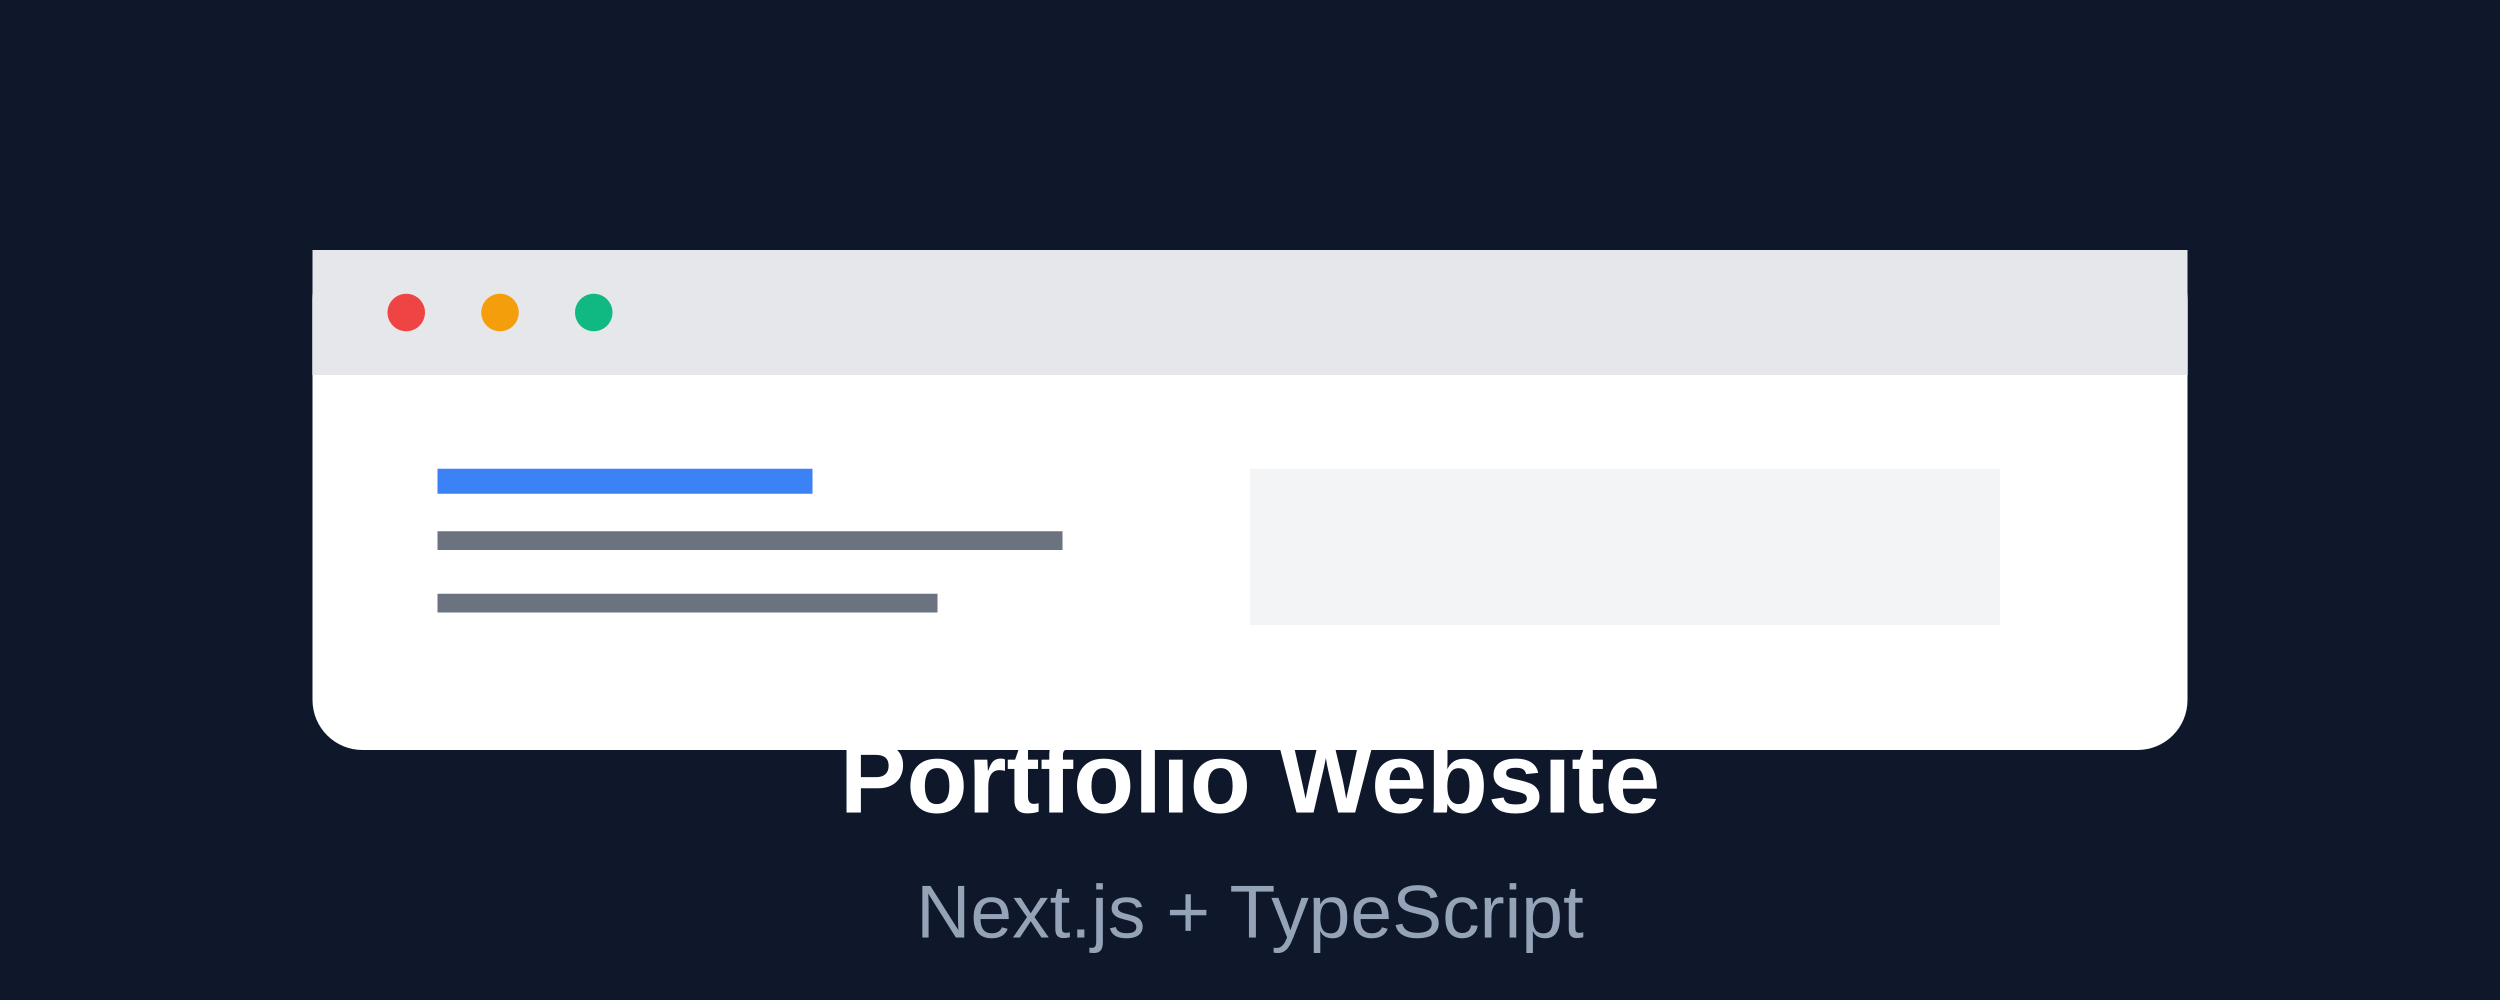
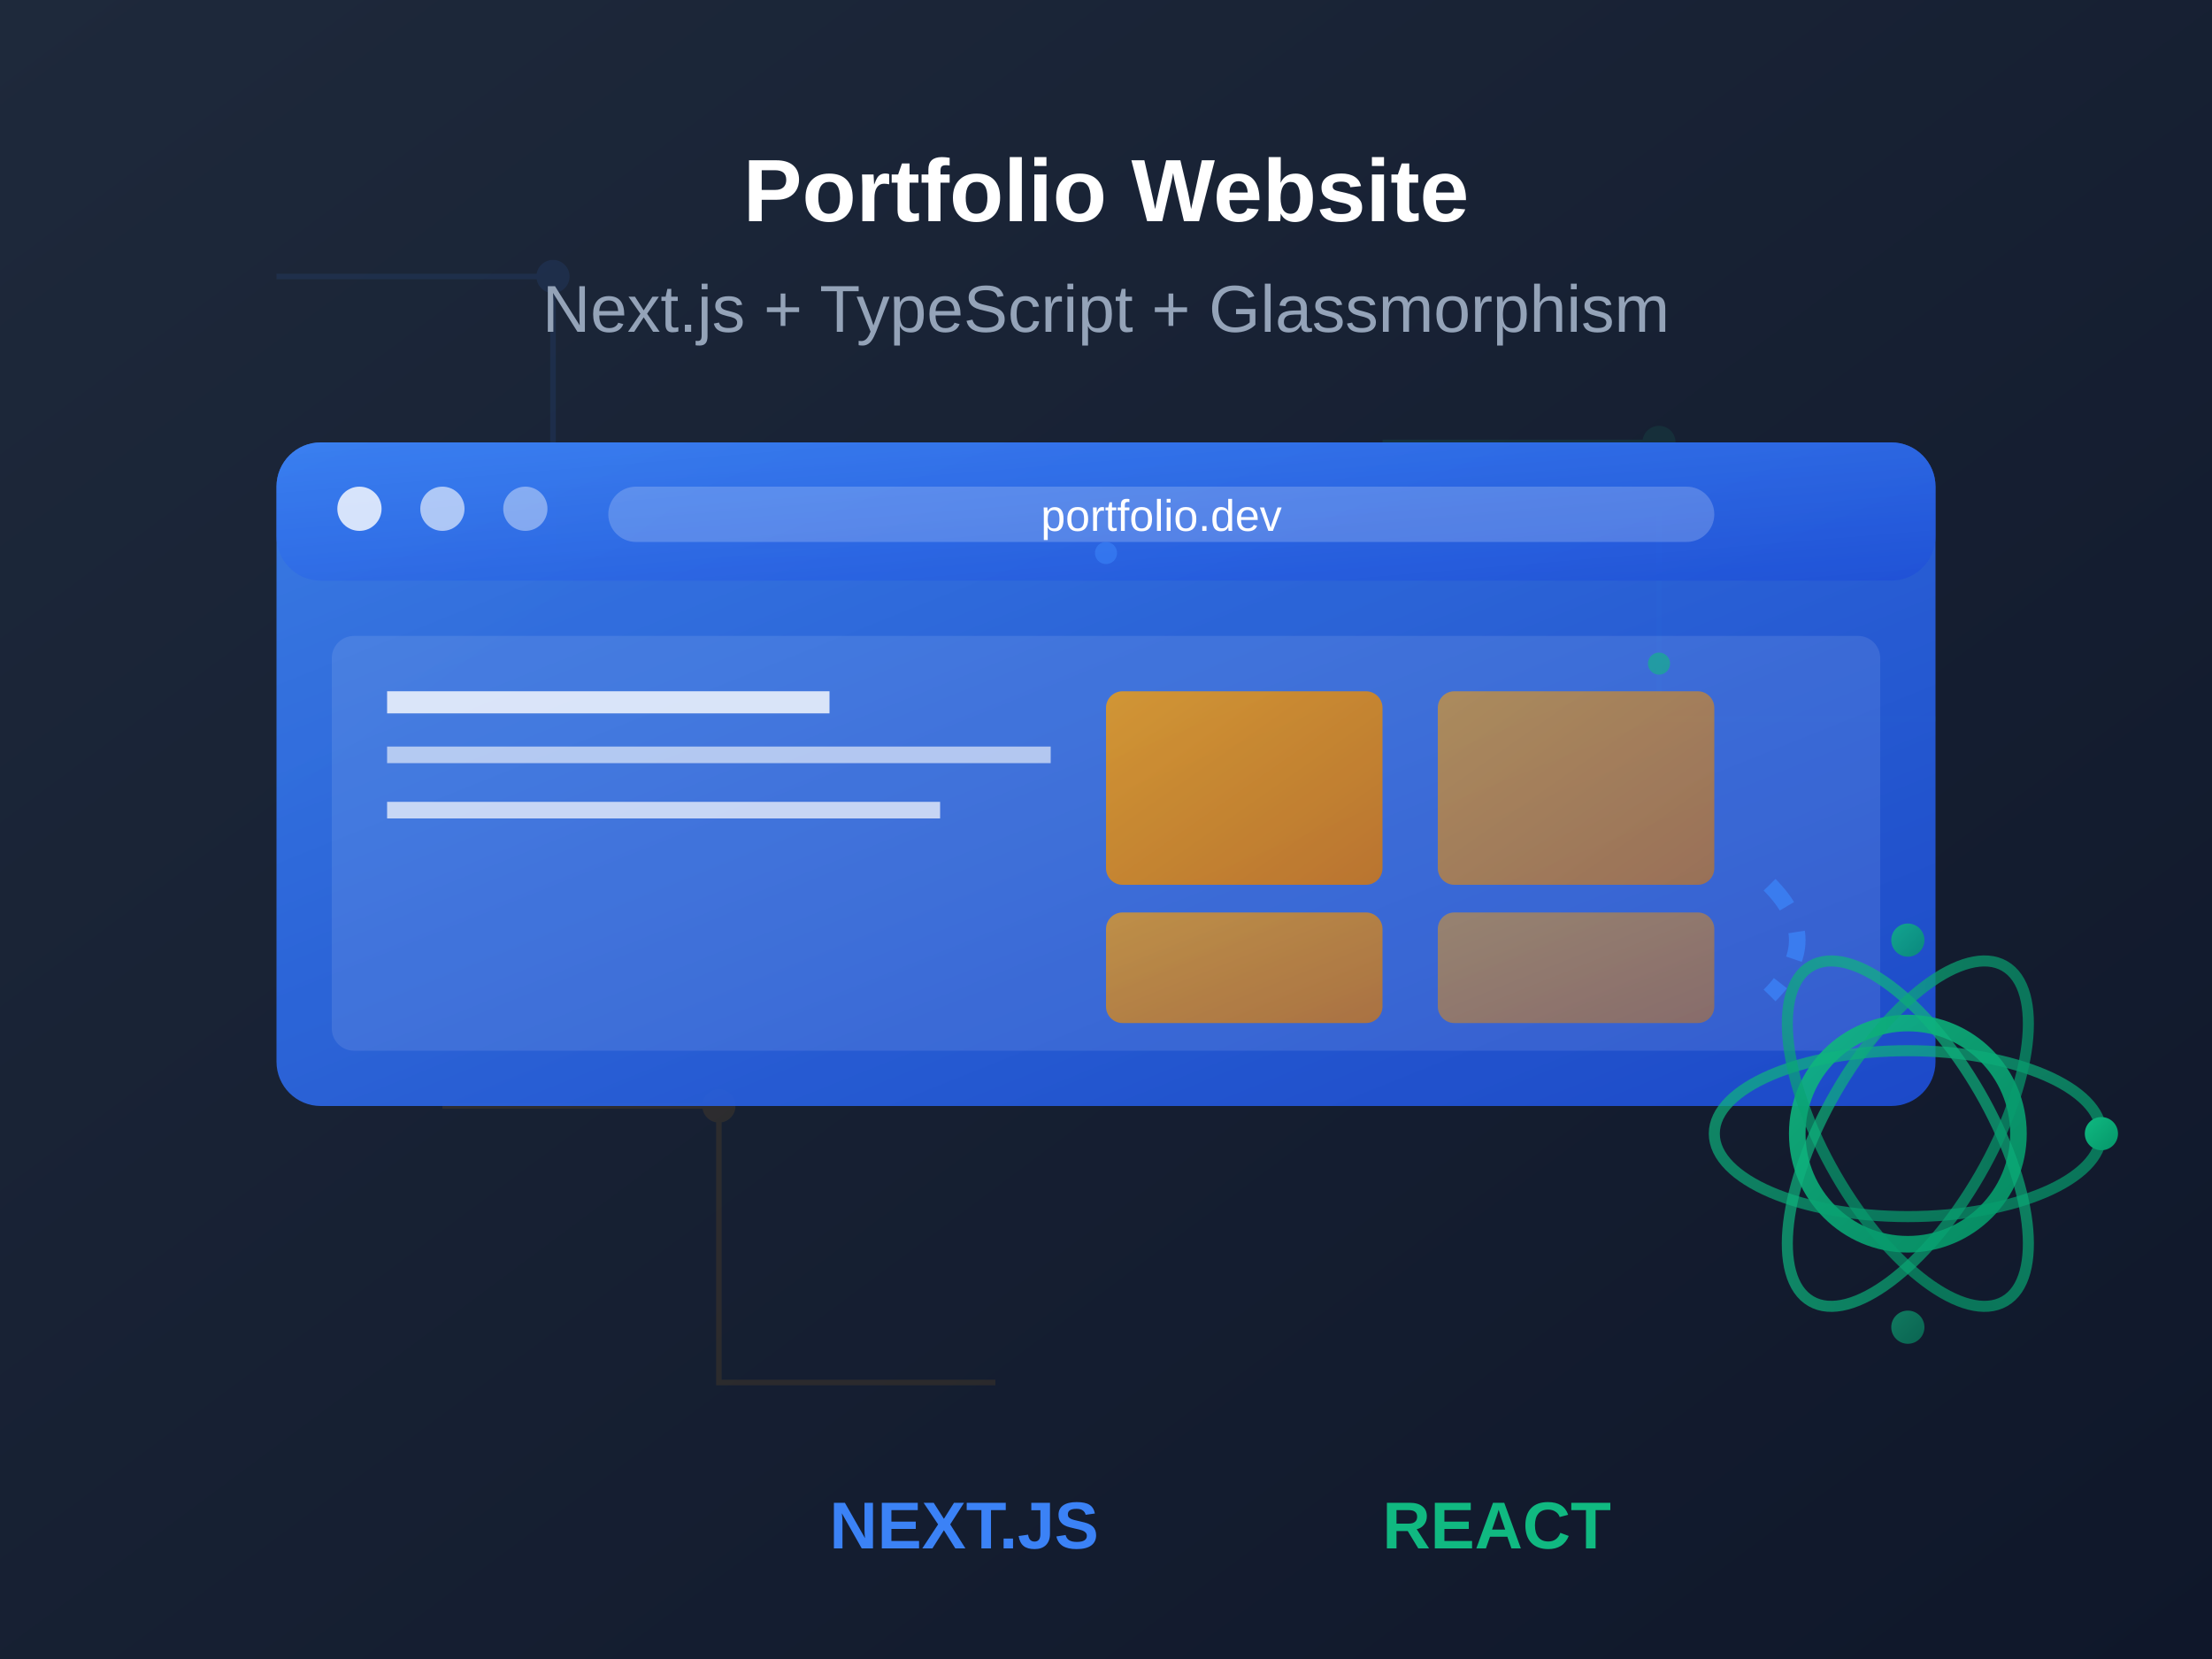
- <svg xmlns="http://www.w3.org/2000/svg" width="400" height="160">
-   <rect width="400" height="160" fill="#0f172a" />
-   <rect x="50" y="40" width="300" height="80" fill="#ffffff" rx="8" />
-   <rect x="50" y="40" width="300" height="20" fill="#e5e7eb" rx="8 8 0 0" />
-   <circle cx="65" cy="50" r="3" fill="#ef4444" />
-   <circle cx="80" cy="50" r="3" fill="#f59e0b" />
-   <circle cx="95" cy="50" r="3" fill="#10b981" />
-   <rect x="70" y="75" width="60" height="4" fill="#3b82f6" />
-   <rect x="70" y="85" width="100" height="3" fill="#6b7280" />
-   <rect x="70" y="95" width="80" height="3" fill="#6b7280" />
-   <rect x="200" y="75" width="120" height="25" fill="#f3f4f6" />
-   <text x="200" y="130" text-anchor="middle" fill="#ffffff" font-family="Arial, sans-serif" font-size="16" font-weight="bold">Portfolio Website</text>
-   <text x="200" y="150" text-anchor="middle" fill="#94a3b8" font-family="Arial, sans-serif" font-size="12">Next.js + TypeScript</text>
+ <svg xmlns="http://www.w3.org/2000/svg" width="400" height="300" viewBox="0 0 400 300" fill="none">
+   <rect width="400" height="300" fill="#0F172A" />
+   <defs>
+     <linearGradient id="bgGradient" x1="0%" y1="0%" x2="100%" y2="100%">
+       <stop offset="0%" style="stop-color:#1E293B;stop-opacity:1" />
+       <stop offset="100%" style="stop-color:#0F172A;stop-opacity:1" />
+     </linearGradient>
+     <linearGradient id="browserGradient" x1="0%" y1="0%" x2="100%" y2="100%">
+       <stop offset="0%" style="stop-color:#3B82F6;stop-opacity:1" />
+       <stop offset="100%" style="stop-color:#1D4ED8;stop-opacity:1" />
+     </linearGradient>
+     <linearGradient id="reactGradient" x1="0%" y1="0%" x2="100%" y2="100%">
+       <stop offset="0%" style="stop-color:#10B981;stop-opacity:1" />
+       <stop offset="100%" style="stop-color:#059669;stop-opacity:1" />
+     </linearGradient>
+     <linearGradient id="contentGradient" x1="0%" y1="0%" x2="100%" y2="100%">
+       <stop offset="0%" style="stop-color:#F59E0B;stop-opacity:1" />
+       <stop offset="100%" style="stop-color:#D97706;stop-opacity:1" />
+     </linearGradient>
+   </defs>
+   <rect width="400" height="300" fill="url(#bgGradient)" />
+   <g opacity="0.1">
+     <path d="M50 50 L100 50 L100 100 L150 100" stroke="#3B82F6" stroke-width="1" fill="none" />
+     <path d="M250 80 L300 80 L300 130 L350 130" stroke="#10B981" stroke-width="1" fill="none" />
+     <path d="M80 200 L130 200 L130 250 L180 250" stroke="#F59E0B" stroke-width="1" fill="none" />
+     <circle cx="100" cy="50" r="3" fill="#3B82F6" />
+     <circle cx="300" cy="80" r="3" fill="#10B981" />
+     <circle cx="130" cy="200" r="3" fill="#F59E0B" />
+   </g>
+   <g transform="translate(50, 80)">
+     <rect x="0" y="0" width="300" height="120" rx="8" fill="url(#browserGradient)" opacity="0.9" />
+     <rect x="0" y="0" width="300" height="25" rx="8" fill="url(#browserGradient)" opacity="0.7" />
+     <circle cx="15" cy="12" r="4" fill="#FFFFFF" opacity="0.8" />
+     <circle cx="30" cy="12" r="4" fill="#FFFFFF" opacity="0.6" />
+     <circle cx="45" cy="12" r="4" fill="#FFFFFF" opacity="0.4" />
+     <rect x="60" y="8" width="200" height="10" rx="5" fill="#FFFFFF" opacity="0.2" />
+     <text x="160" y="16" font-family="Arial, sans-serif" font-size="8" fill="#FFFFFF" text-anchor="middle">portfolio.dev</text>
+     <rect x="10" y="35" width="280" height="75" rx="4" fill="#FFFFFF" opacity="0.1" />
+     <rect x="20" y="45" width="80" height="4" fill="#FFFFFF" opacity="0.8" />
+     <rect x="20" y="55" width="120" height="3" fill="#FFFFFF" opacity="0.6" />
+     <rect x="20" y="65" width="100" height="3" fill="#FFFFFF" opacity="0.7" />
+     <rect x="150" y="45" width="50" height="35" rx="3" fill="url(#contentGradient)" opacity="0.8" />
+     <rect x="210" y="45" width="50" height="35" rx="3" fill="url(#contentGradient)" opacity="0.6" />
+     <rect x="150" y="85" width="50" height="20" rx="3" fill="url(#contentGradient)" opacity="0.7" />
+     <rect x="210" y="85" width="50" height="20" rx="3" fill="url(#contentGradient)" opacity="0.5" />
+   </g>
+   <g transform="translate(320, 180)">
+     <circle cx="25" cy="25" r="20" fill="none" stroke="url(#reactGradient)" stroke-width="3" opacity="0.9" />
+     <ellipse cx="25" cy="25" rx="35" ry="15" fill="none" stroke="url(#reactGradient)" stroke-width="2" opacity="0.7" />
+     <ellipse cx="25" cy="25" rx="35" ry="15" fill="none" stroke="url(#reactGradient)" stroke-width="2" opacity="0.7" transform="rotate(60 25 25)" />
+     <ellipse cx="25" cy="25" rx="35" ry="15" fill="none" stroke="url(#reactGradient)" stroke-width="2" opacity="0.7" transform="rotate(-60 25 25)" />
+     <circle cx="60" cy="25" r="3" fill="url(#reactGradient)" />
+     <circle cx="25" cy="-10" r="3" fill="url(#reactGradient)" opacity="0.8" />
+     <circle cx="25" cy="60" r="3" fill="url(#reactGradient)" opacity="0.6" />
+   </g>
+   <g opacity="0.8">
+     <path d="M320 160 Q330 170, 320 180" stroke="#3B82F6" stroke-width="3" fill="none" stroke-dasharray="5,5">
+       <animate attributeName="stroke-dashoffset" values="0;10;0" dur="2s" repeatCount="indefinite" />
+     </path>
+   </g>
+   <g opacity="0.6">
+     <circle cx="200" cy="100" r="2" fill="#3B82F6">
+       <animate attributeName="cy" values="100;90;100" dur="2s" repeatCount="indefinite" />
+     </circle>
+     <circle cx="300" cy="120" r="2" fill="#10B981">
+       <animate attributeName="cy" values="120;110;120" dur="1.8s" repeatCount="indefinite" />
+     </circle>
+   </g>
+   <text x="150" y="280" font-family="Arial, sans-serif" font-size="12" font-weight="bold" fill="#3B82F6">NEXT.JS</text>
+   <text x="250" y="280" font-family="Arial, sans-serif" font-size="12" font-weight="bold" fill="#10B981">REACT</text>
+   <text x="200" y="40" font-family="Arial, sans-serif" font-size="16" font-weight="bold" fill="#FFFFFF" text-anchor="middle">Portfolio Website</text>
+   <text x="200" y="60" font-family="Arial, sans-serif" font-size="12" fill="#94A3B8" text-anchor="middle">Next.js + TypeScript + Glassmorphism</text>
</svg>
